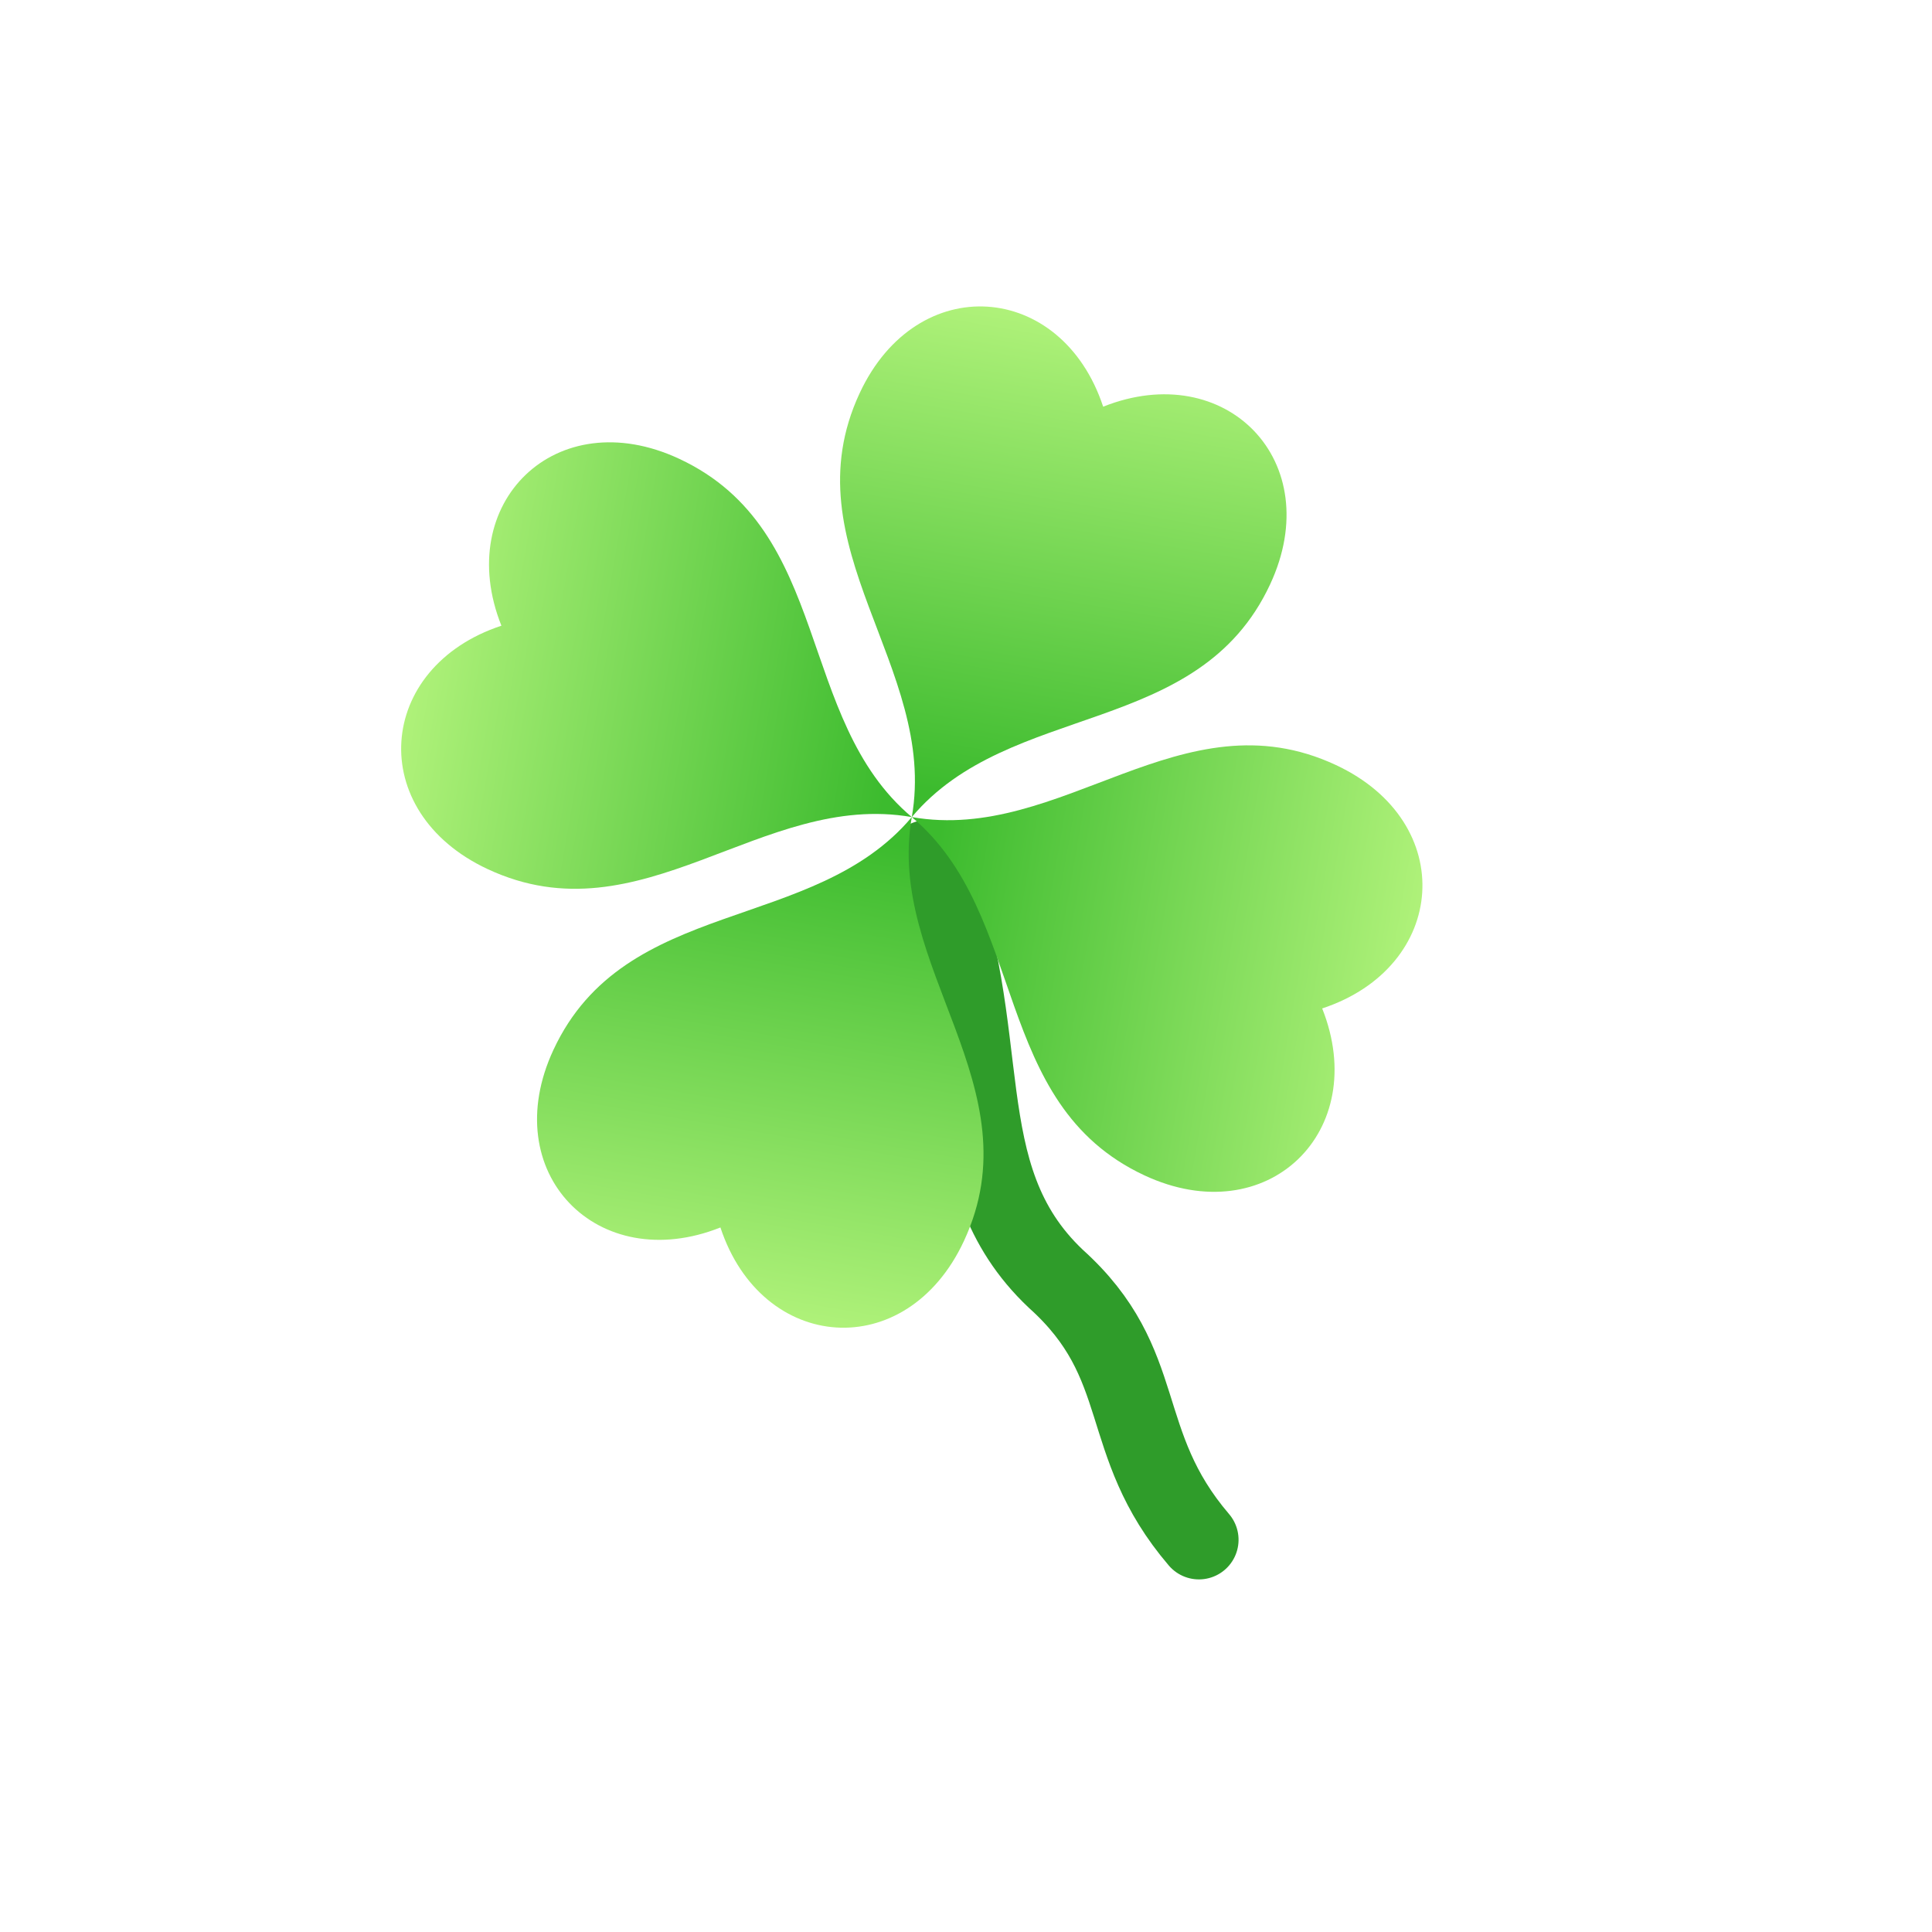
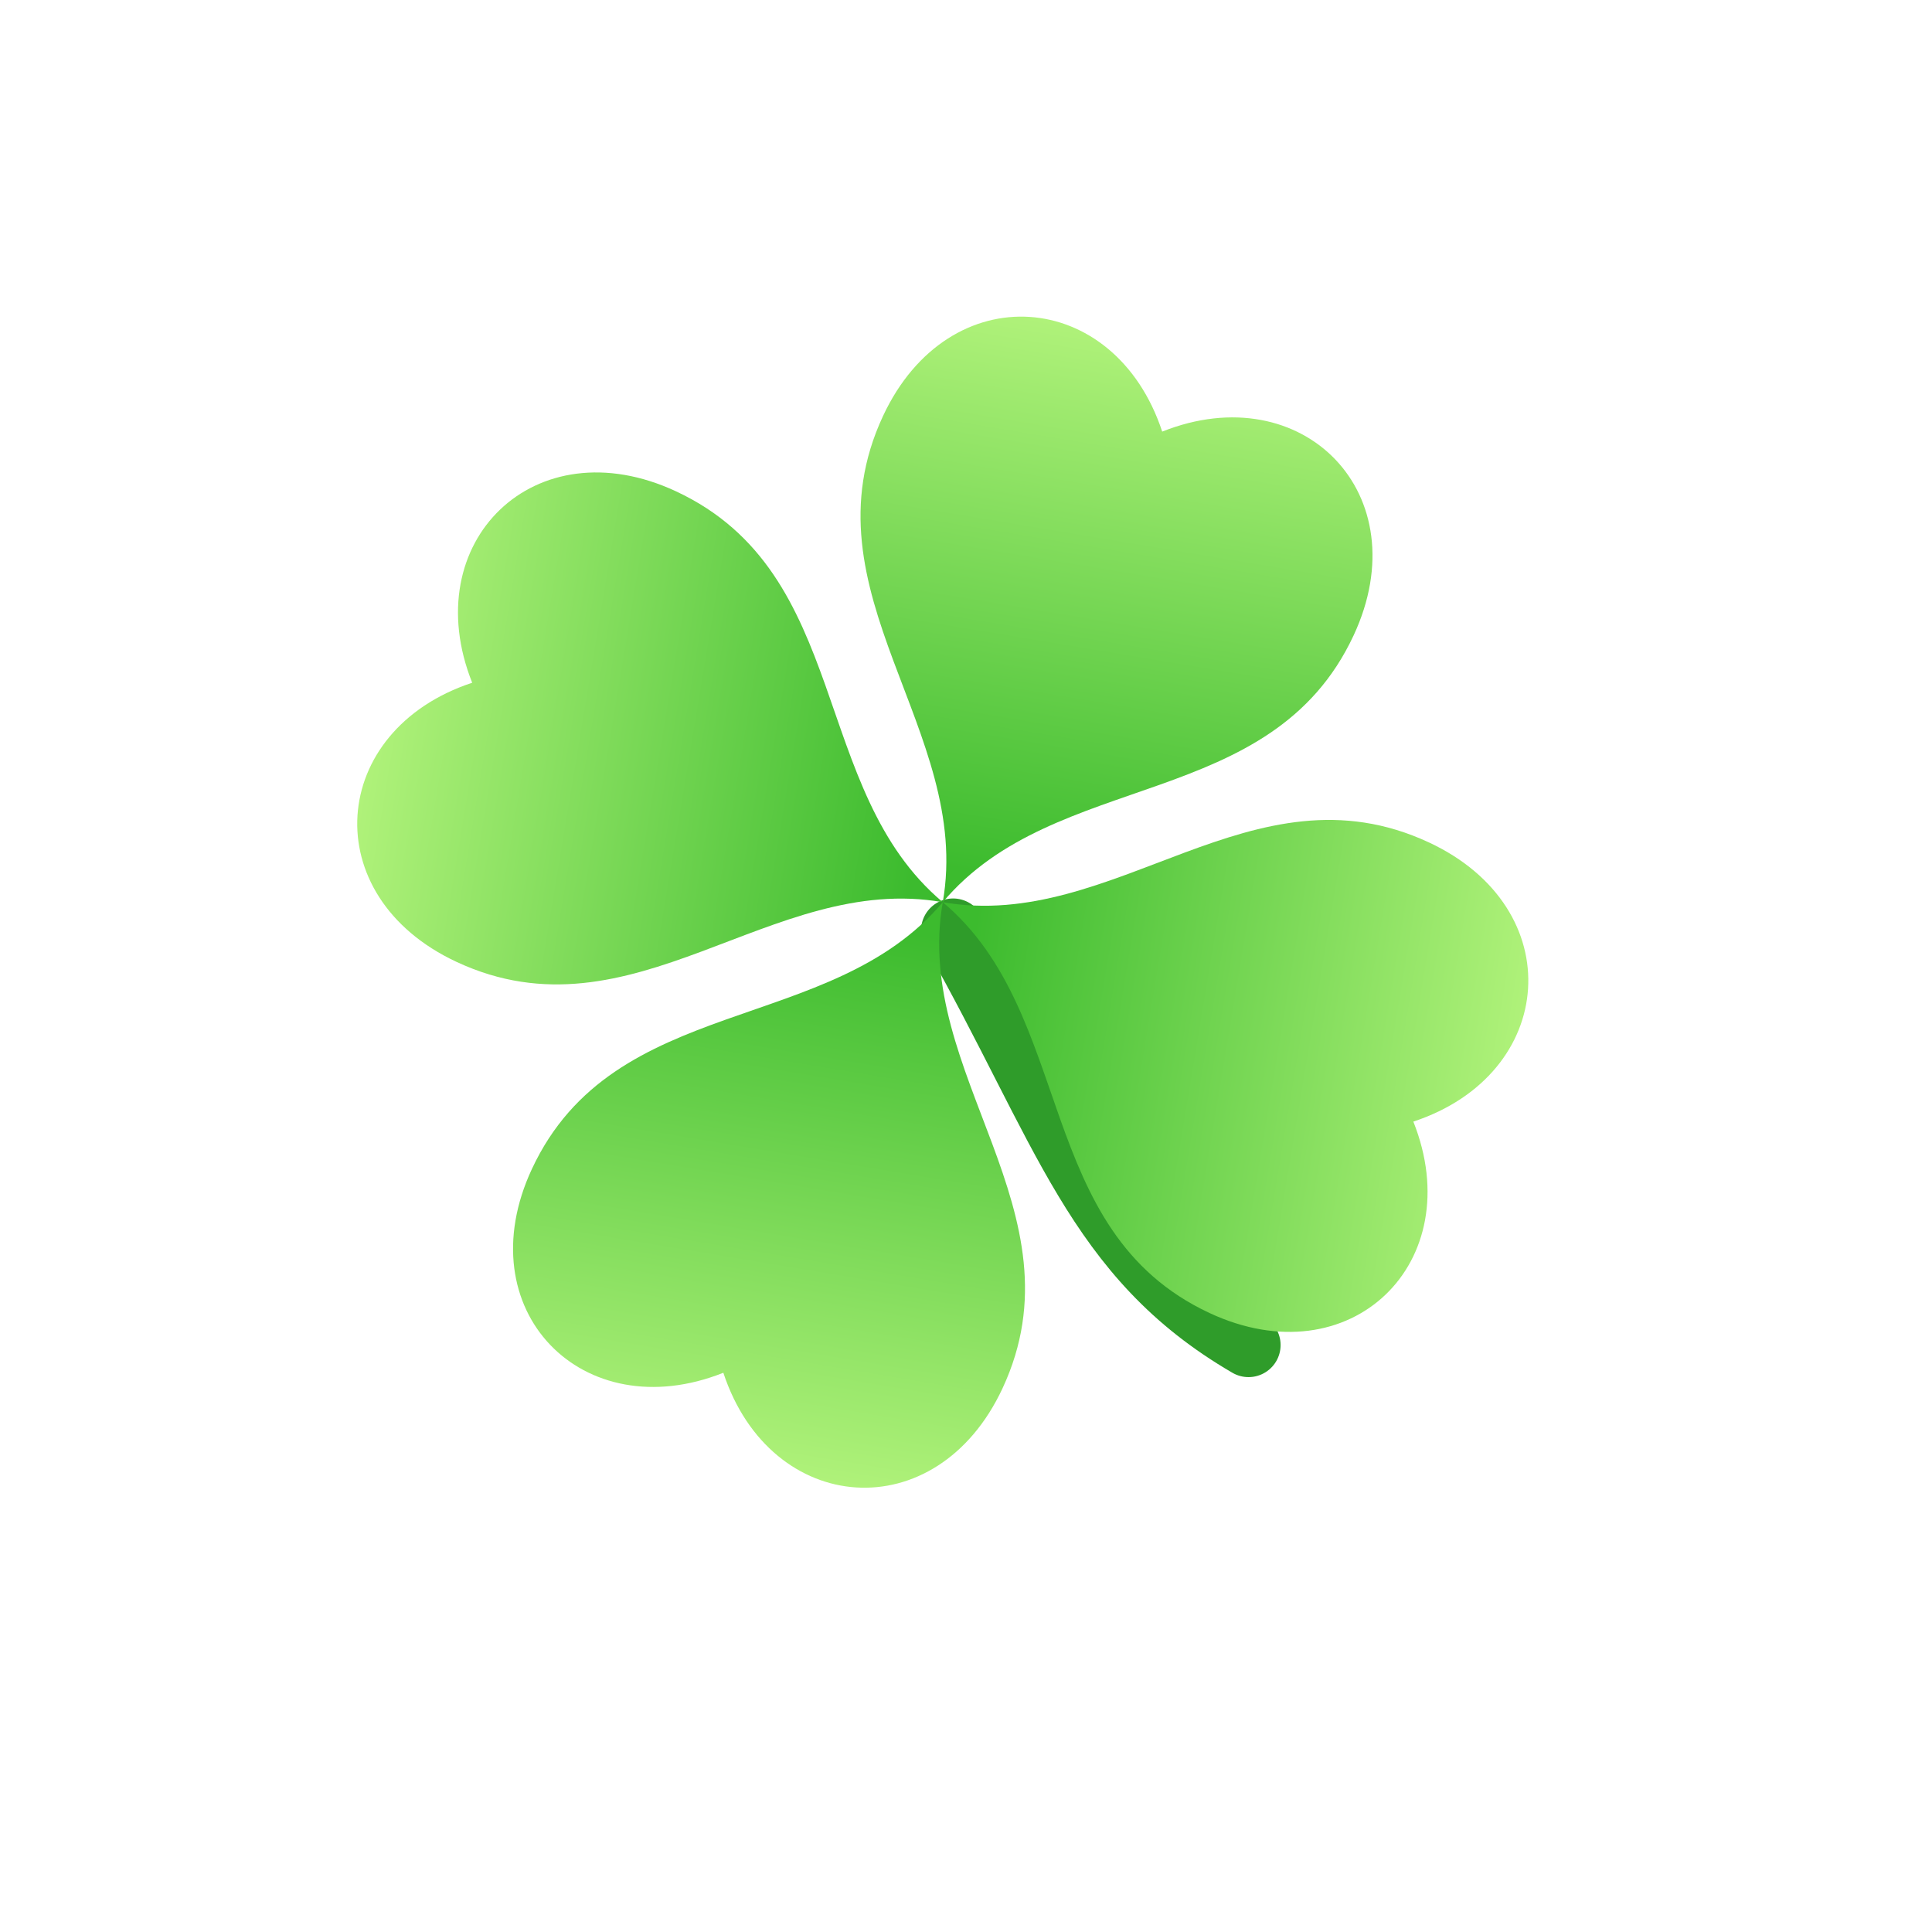
<svg xmlns="http://www.w3.org/2000/svg" viewBox="0 0 512 512">
  <defs>
    <path id="leaf" d="M0 0              C -7 -26, -40 -34, -40 -64              C -40 -88, -16 -97, 0 -80              C 16 -97, 40 -88, 40 -64              C 40 -34, 7 -26, 0 0 Z" />
    <linearGradient id="leafGrad" x1="0" y1="0" x2="0.25" y2="1">
      <stop offset="0" stop-color="#b6f57e" />
      <stop offset="1" stop-color="#3cbb2e" />
    </linearGradient>
  </defs>
  <g transform="rotate(-20 256 256)">
-     <path d="M256 226 C 258 276, 232 306, 250 342 C 266 372, 250 388, 262 420" fill="none" stroke="#2f9c2a" stroke-width="21" stroke-linecap="round" />
-     <g transform="translate(256 214) rotate(45) scale(1.5)" fill="url(#leafGrad)">
+     <path d="M256 246 C 266 306, 262 340, 292 376" fill="none" stroke="#2f9c2a" stroke-width="17" stroke-linecap="round" />
+     <g transform="translate(256 238) rotate(45) scale(1.72)" fill="url(#leafGrad)">
      <use href="#leaf" />
      <use href="#leaf" transform="rotate(90)" />
      <use href="#leaf" transform="rotate(180)" />
      <use href="#leaf" transform="rotate(270)" />
    </g>
  </g>
</svg>
